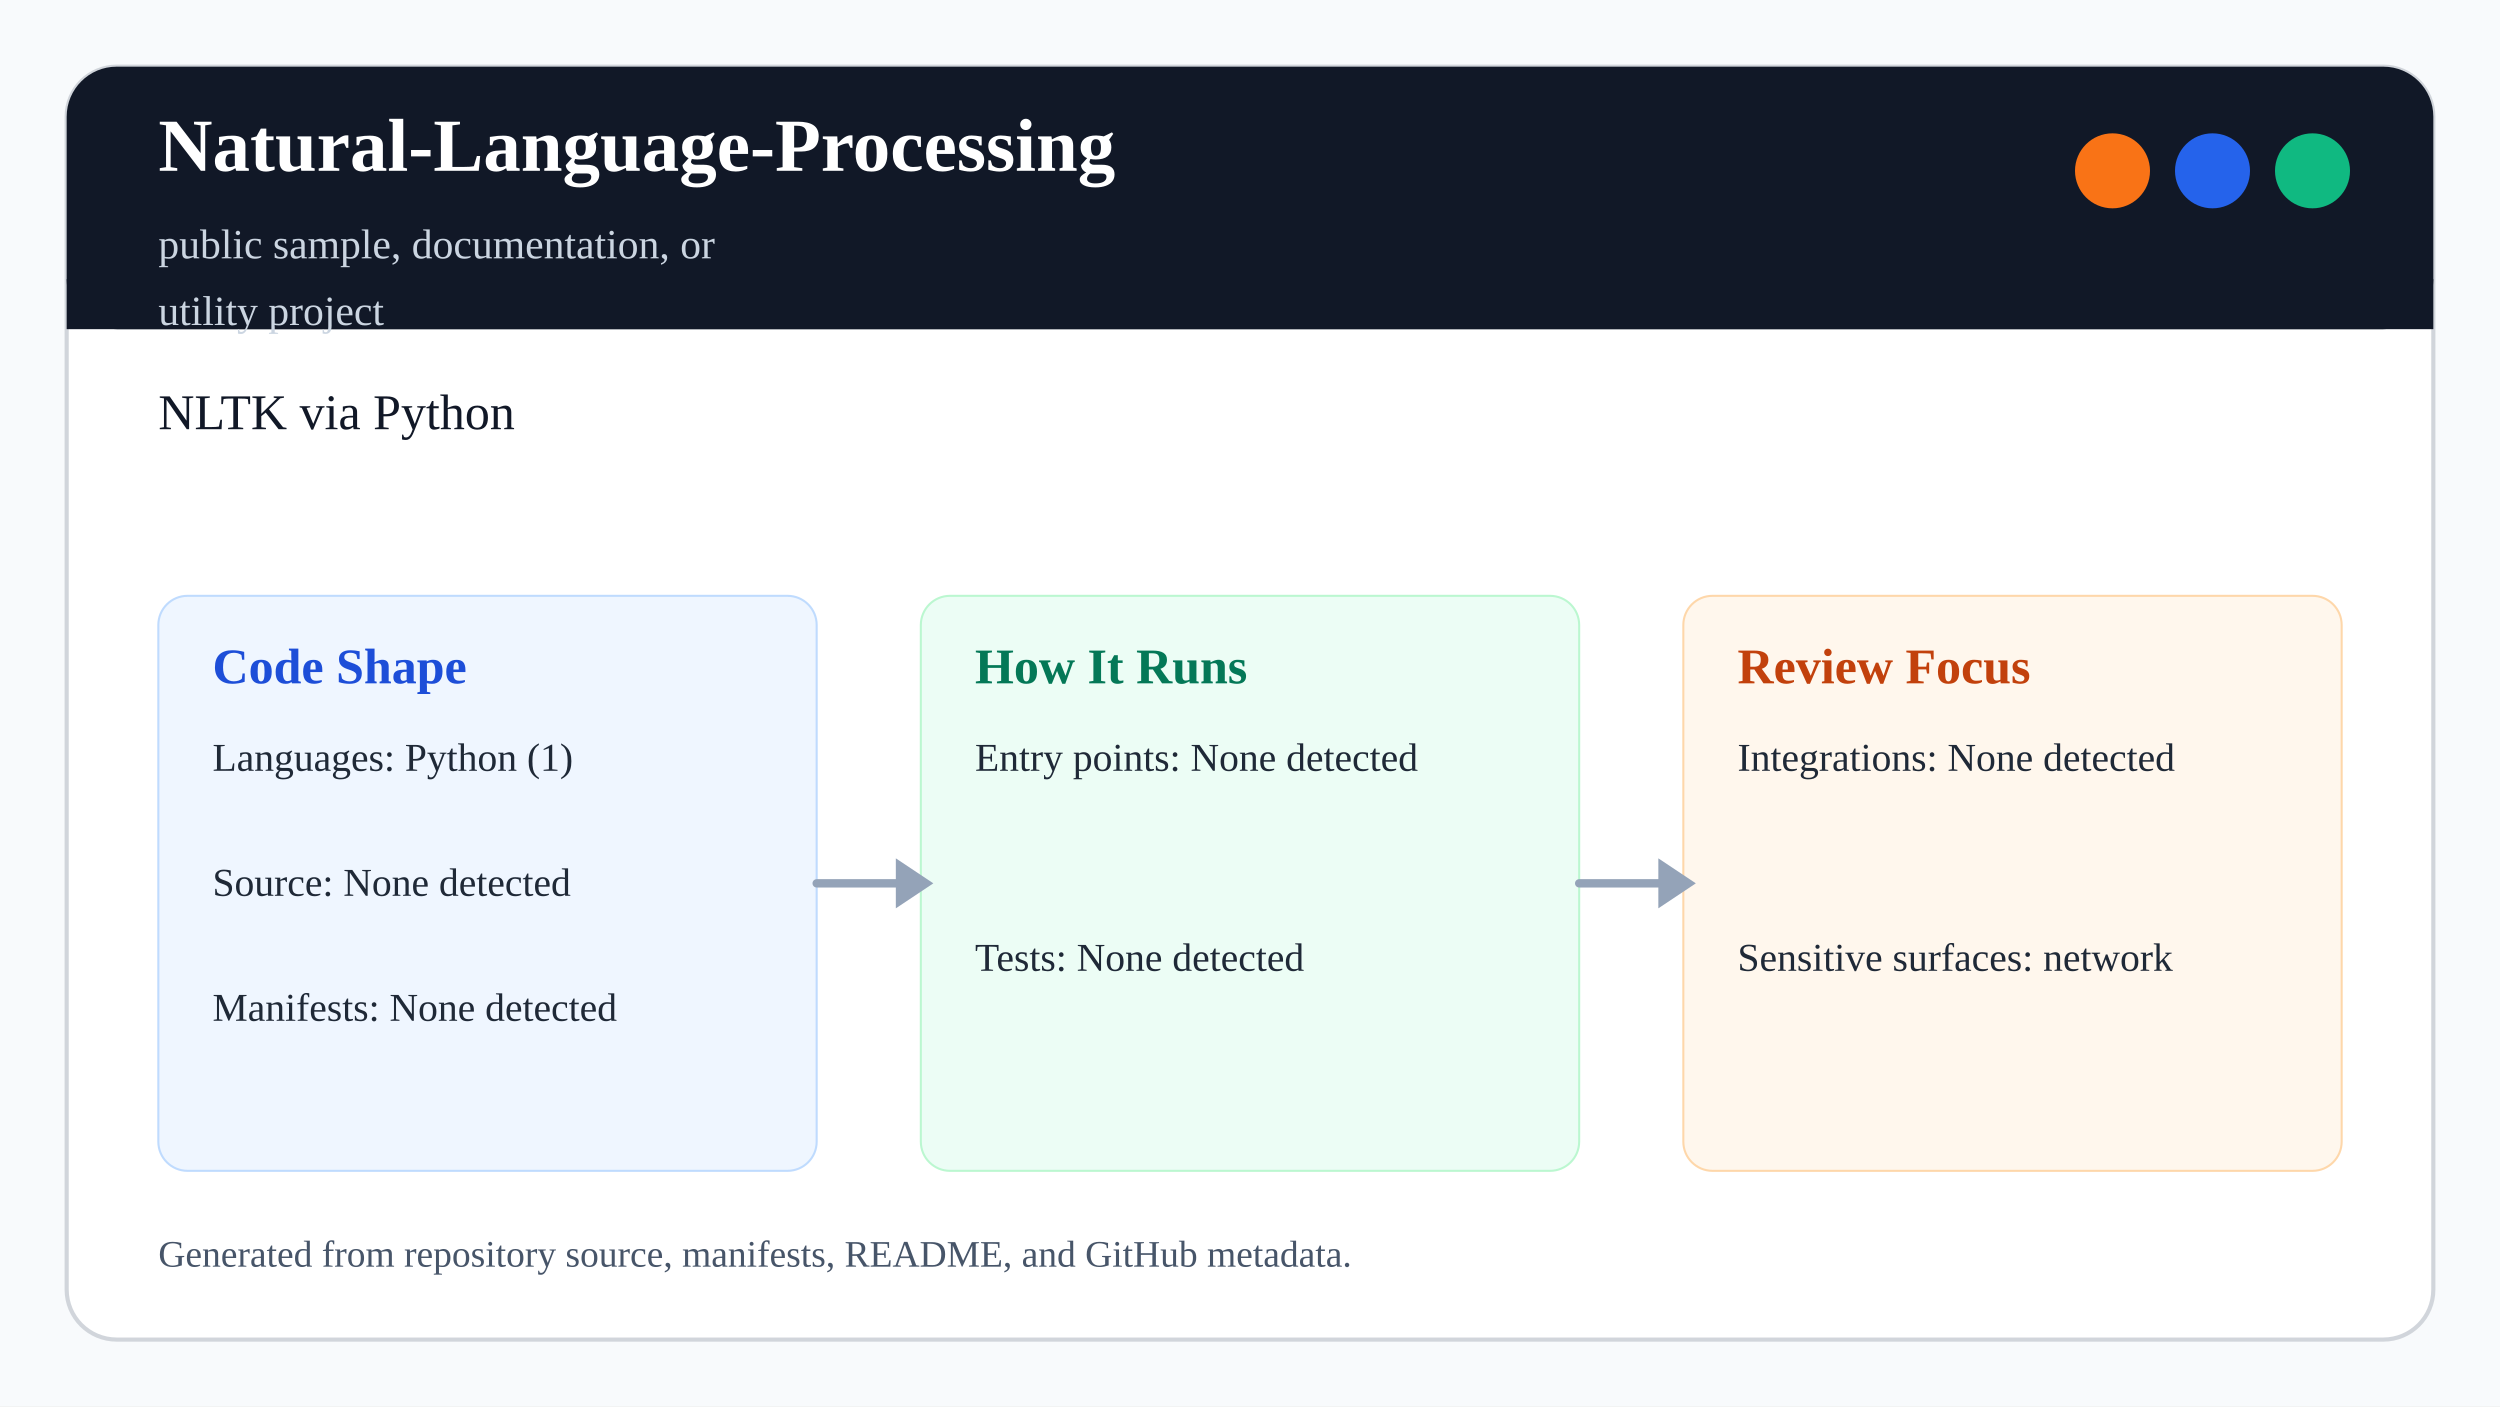
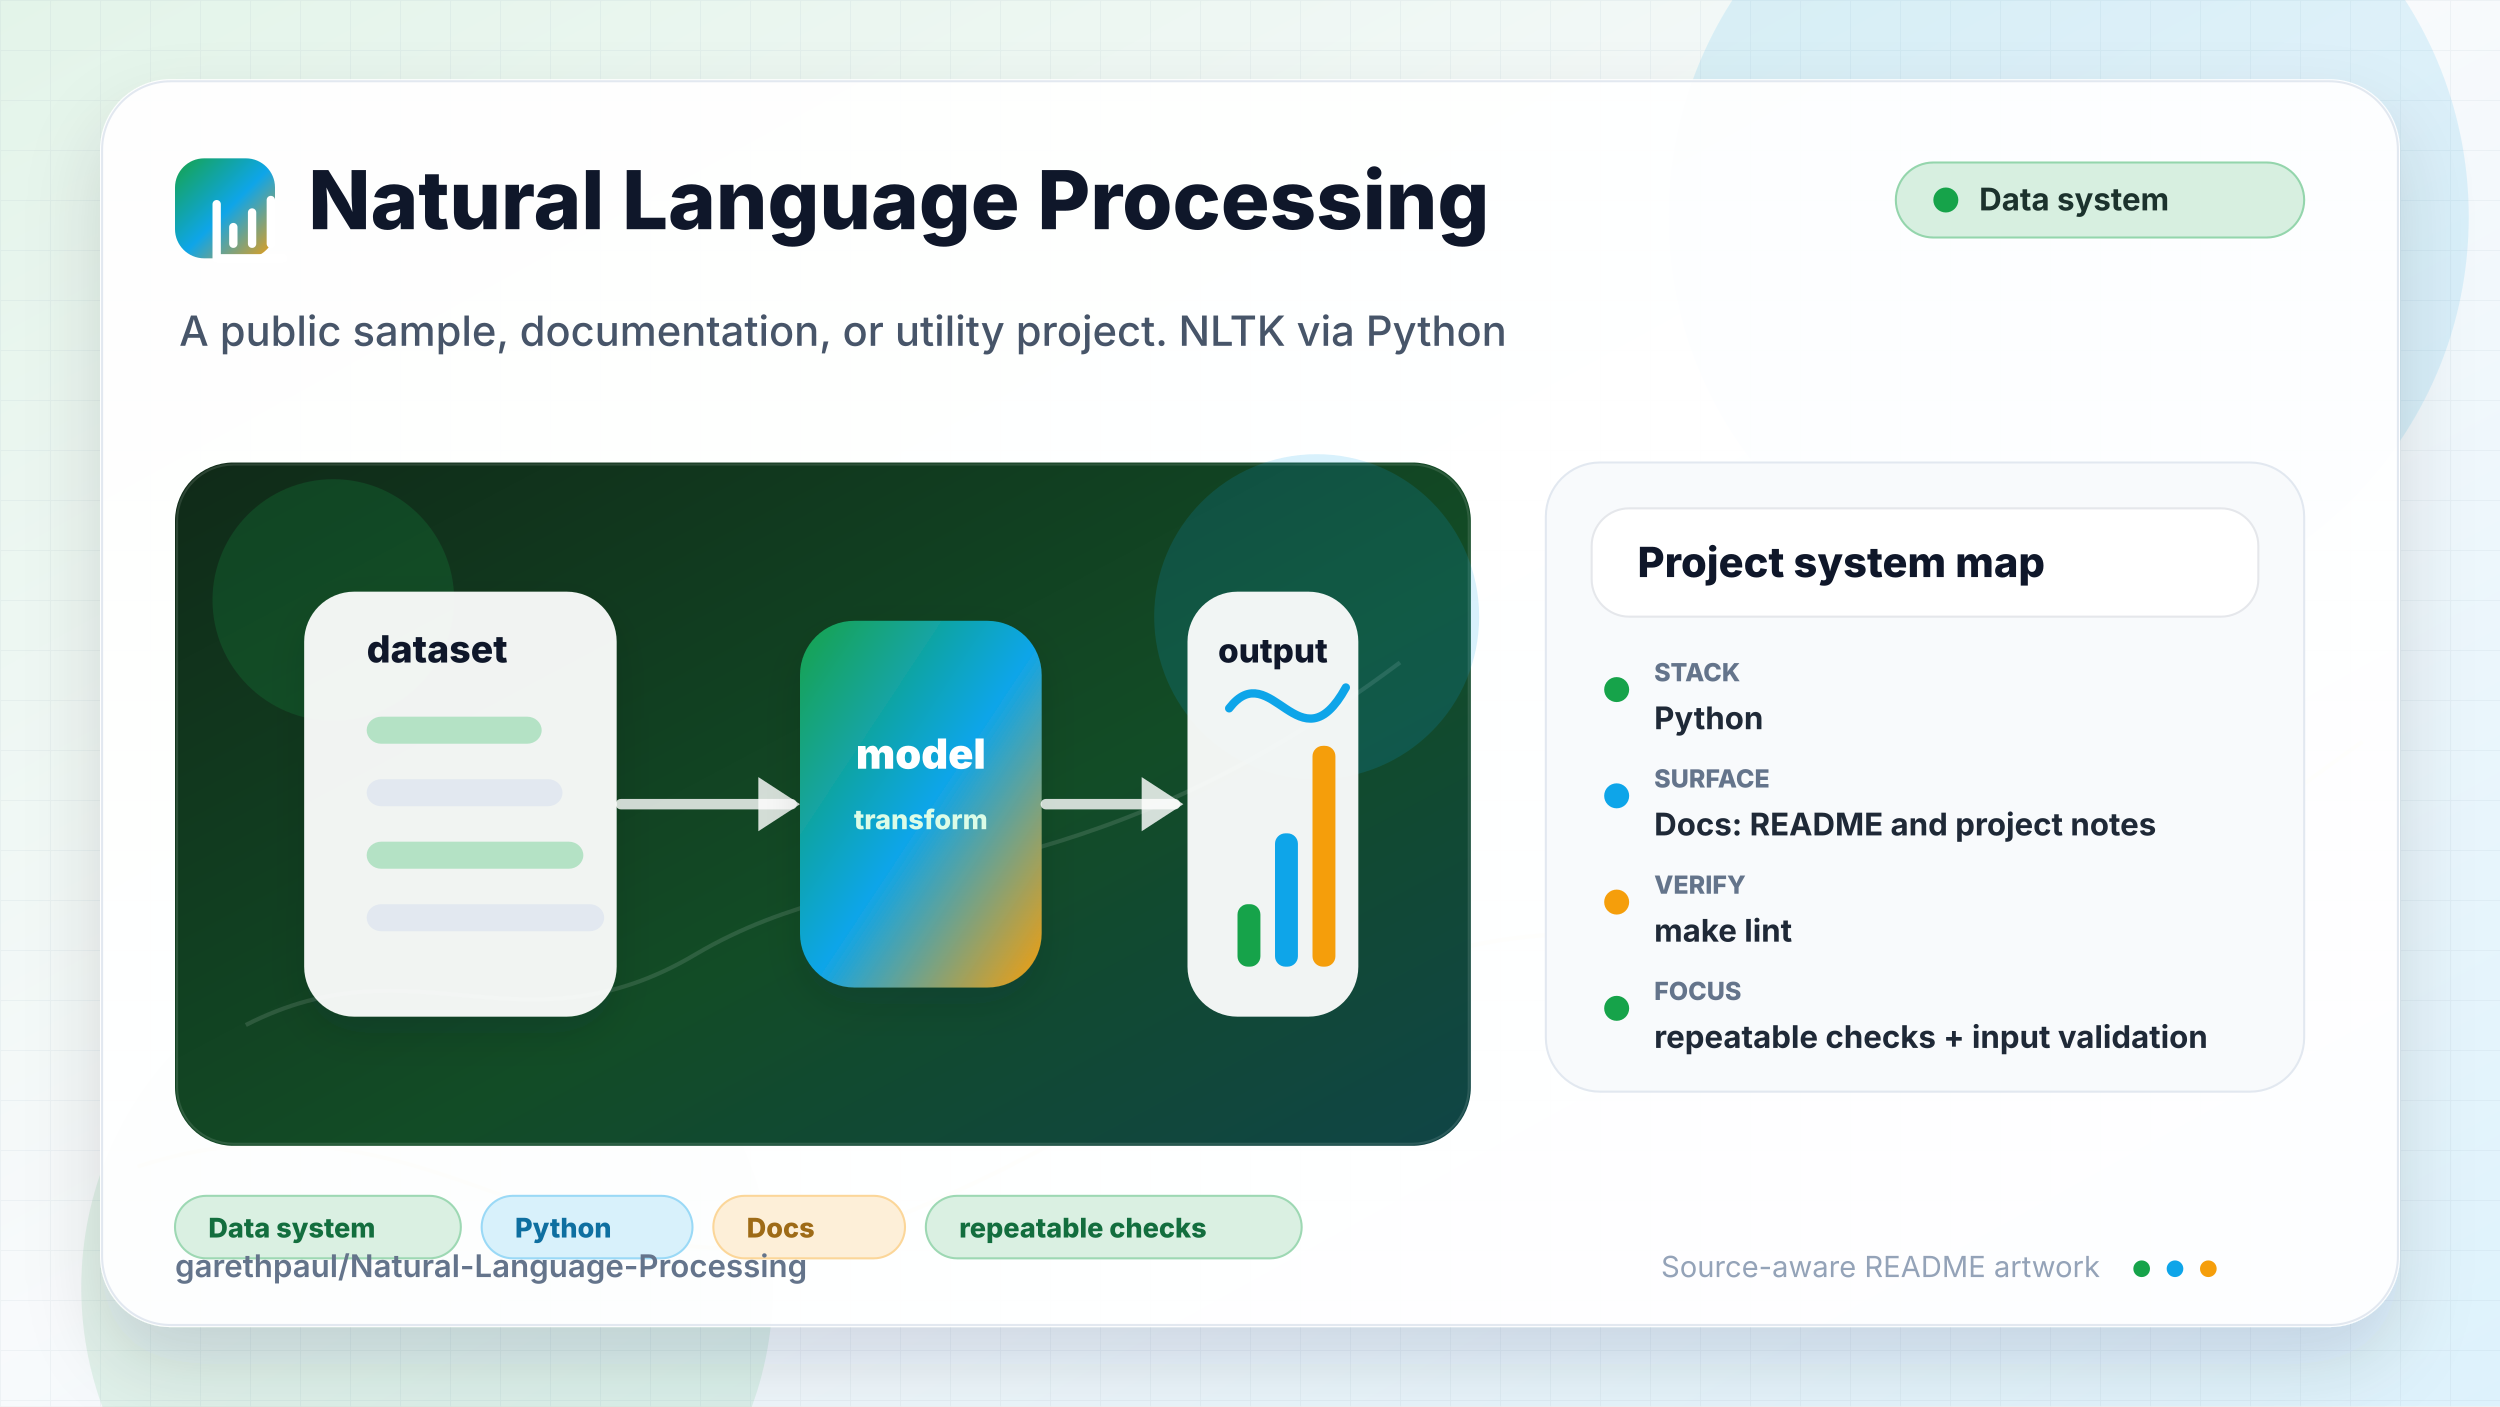
- <svg xmlns="http://www.w3.org/2000/svg" width="1200" height="675" viewBox="0 0 1200 675" role="img" aria-labelledby="title desc">
-   <rect width="1200" height="675" fill="#f8fafc" />
-   <rect x="32" y="32" width="1136" height="611" rx="24" fill="#ffffff" stroke="#d1d5db" stroke-width="2" />
-   <rect x="32" y="32" width="1136" height="126" rx="24" fill="#111827" />
-   <path d="M32 134h1136v24H32z" fill="#111827" />
-   <circle cx="1062" cy="82" r="18" fill="#2563eb" />
-   <circle cx="1110" cy="82" r="18" fill="#10b981" />
-   <circle cx="1014" cy="82" r="18" fill="#f97316" />
-   <text x="76" y="82" font-size="36" fill="#ffffff" font-weight="700">Natural-Language-Processing</text>
-   <text x="76" y="124" font-size="20" fill="#cbd5e1">public sample, documentation, or</text>
-   <text x="76" y="156" font-size="20" fill="#cbd5e1">utility project</text>
-   <text x="76" y="206" font-size="24" fill="#111827">NLTK via Python</text>
-   <rect x="76" y="286" width="316" height="276" rx="14" fill="#eff6ff" stroke="#bfdbfe" />
-   <text x="102" y="328" font-size="24" font-weight="700" fill="#1d4ed8">Code Shape</text>
-   <text x="102" y="370" font-size="19" fill="#1f2937">Languages: Python (1)</text>
-   <text x="102" y="430" font-size="19" fill="#1f2937">Source: None detected</text>
-   <text x="102" y="490" font-size="19" fill="#1f2937">Manifests: None detected</text>
-   <rect x="442" y="286" width="316" height="276" rx="14" fill="#ecfdf5" stroke="#bbf7d0" />
-   <text x="468" y="328" font-size="24" font-weight="700" fill="#047857">How It Runs</text>
-   <text x="468" y="370" font-size="19" fill="#1f2937">Entry points: None detected</text>
-   <text x="468" y="466" font-size="19" fill="#1f2937">Tests: None detected</text>
-   <rect x="808" y="286" width="316" height="276" rx="14" fill="#fff7ed" stroke="#fed7aa" />
-   <text x="834" y="328" font-size="24" font-weight="700" fill="#c2410c">Review Focus</text>
-   <text x="834" y="370" font-size="19" fill="#1f2937">Integrations: None detected</text>
-   <text x="834" y="466" font-size="19" fill="#1f2937">Sensitive surfaces: network</text>
-   <path d="M392 424h50" stroke="#94a3b8" stroke-width="4" stroke-linecap="round" />
-   <path d="M430 412l18 12-18 12z" fill="#94a3b8" />
-   <path d="M758 424h50" stroke="#94a3b8" stroke-width="4" stroke-linecap="round" />
-   <path d="M796 412l18 12-18 12z" fill="#94a3b8" />
-   <text x="76" y="608" font-size="18" fill="#475569">Generated from repository source, manifests, README, and GitHub metadata.</text>
+ <svg xmlns="http://www.w3.org/2000/svg" width="1200" height="675" viewBox="0 0 1200 675" role="img" aria-labelledby="p1029it3-title p1029it3-desc">
+   <defs>
+     <linearGradient id="p1029it3-bg" x1="0" y1="0" x2="1" y2="1">
+       <stop offset="0%" stop-color="#e3f4e9" />
+       <stop offset="48%" stop-color="#f8fafc" />
+       <stop offset="100%" stop-color="#ddf2fc" />
+     </linearGradient>
+     <linearGradient id="p1029it3-stage" x1="0" y1="0" x2="1" y2="1">
+       <stop offset="0%" stop-color="#102a18" />
+       <stop offset="58%" stop-color="#124c26" />
+       <stop offset="100%" stop-color="#104546" />
+     </linearGradient>
+     <linearGradient id="p1029it3-accent" x1="0" y1="0" x2="1" y2="1">
+       <stop offset="0%" stop-color="#16a34a" />
+       <stop offset="52%" stop-color="#0ea5e9" />
+       <stop offset="100%" stop-color="#f59e0b" />
+     </linearGradient>
+     <linearGradient id="p1029it3-soft" x1="0" y1="0" x2="1" y2="1">
+       <stop offset="0%" stop-color="#c7e9d4" />
+       <stop offset="100%" stop-color="#fdeac9" />
+     </linearGradient>
+     <filter id="p1029it3-shadow" x="-20%" y="-20%" width="140%" height="150%">
+       <feDropShadow dx="0" dy="18" stdDeviation="18" flood-color="#0f172a" flood-opacity="0.14" />
+     </filter>
+     <filter id="p1029it3-miniShadow" x="-20%" y="-20%" width="140%" height="150%">
+       <feDropShadow dx="0" dy="8" stdDeviation="10" flood-color="#0f172a" flood-opacity="0.12" />
+     </filter>
+     <pattern id="p1029it3-grid" width="24" height="24" patternUnits="userSpaceOnUse">
+       <path d="M24 0H0v24" fill="none" stroke="#94a3b8" stroke-opacity="0.16" stroke-width="1" />
+     </pattern>
+     <style>
+       .label { font: 700 13px ui-sans-serif, system-ui, -apple-system, BlinkMacSystemFont, "Segoe UI", sans-serif; letter-spacing: 0; text-transform: uppercase; }
+       .body { font-family: ui-sans-serif, system-ui, -apple-system, BlinkMacSystemFont, "Segoe UI", sans-serif; letter-spacing: 0; }
+     </style>
+   </defs>
+   <rect width="1200" height="675" fill="url(#p1029it3-bg)" />
+   <rect width="1200" height="675" fill="url(#p1029it3-grid)" opacity="0.65" />
+   <circle cx="205" cy="618" r="166" fill="#16a34a" opacity="0.10" />
+   <circle cx="993" cy="104" r="192" fill="#0ea5e9" opacity="0.12" />
+   <path d="M66 560 C214 512 278 642 430 584 C576 528 676 408 838 462 C966 504 1034 426 1134 356" fill="none" stroke="#f59e0b" stroke-width="2" stroke-opacity="0.18" />
+   <rect x="48" y="38" width="1104" height="599" rx="34" fill="#ffffff" opacity="0.94" filter="url(#p1029it3-shadow)" />
+   <rect x="49" y="39" width="1102" height="597" rx="33" fill="none" stroke="#e2e8f0" stroke-width="1" />
+   <g class="body">
+     <rect x="84" y="76" width="48" height="48" rx="14" fill="url(#p1029it3-accent)" />
+     <path d="M6 34V8 M6 34h32 M14 27v-8 M23 27V12 M32 27V6" transform="translate(98 90)" stroke="#ffffff" stroke-width="4" stroke-linecap="round" stroke-linejoin="round" fill="none" />
+     <text x="148" y="110" fill="#0f172a" font-size="39" font-weight="800">Natural Language Processing</text>
+     <rect x="910" y="78" width="196" height="36" rx="18" fill="#d7efe0" stroke="#94d5ac" />
+     <circle cx="934" cy="96" r="6" fill="#16a34a" />
+     <text x="950" y="101" fill="#1c322d" font-size="15" font-weight="700">Data system</text>
+     <text x="86" y="166" fill="#475569" font-size="20" font-weight="500">A public sample, documentation, or utility project. NLTK via Python</text>
+   </g>
+   <g transform="translate(84 222)">
+     <rect x="0" y="0" width="622" height="328" rx="28" fill="url(#p1029it3-stage)" />
+     <rect x="1" y="1" width="620" height="326" rx="27" fill="none" stroke="#ffffff" stroke-opacity="0.12" />
+     <path d="M34 270 C116 228 166 286 250 236 C338 184 430 214 588 96" fill="none" stroke="#ffffff" stroke-opacity="0.12" stroke-width="2" />
+     <circle cx="76" cy="66" r="58" fill="#16a34a" opacity="0.20" />
+     <circle cx="548" cy="74" r="78" fill="#0ea5e9" opacity="0.16" />
+     <g class="body">
+       <rect x="62" y="62" width="150" height="204" rx="24" fill="#ffffff" opacity="0.94" filter="url(#p1029it3-miniShadow)" />
+       <text x="92" y="96" fill="#0f172a" font-size="18" font-weight="800">dataset</text>
+       <rect x="92" y="122" width="84" height="13" rx="7" fill="#b4e2c5" />
+       <rect x="92" y="152" width="94" height="13" rx="7" fill="#e2e8f0" />
+       <rect x="92" y="182" width="104" height="13" rx="7" fill="#b4e2c5" />
+       <rect x="92" y="212" width="114" height="13" rx="7" fill="#e2e8f0" />
+       <path d="M214 164h82" stroke="#ffffff" stroke-width="5" stroke-linecap="round" opacity="0.8" />
+       <path d="M280 151l20 13-20 13" fill="#ffffff" opacity="0.82" />
+       <rect x="300" y="76" width="116" height="176" rx="26" fill="url(#p1029it3-accent)" filter="url(#p1029it3-miniShadow)" />
+       <text x="358" y="147" fill="#ffffff" font-size="20" font-weight="900" text-anchor="middle">model</text>
+       <text x="358" y="176" fill="#dcfce7" font-size="13" font-weight="800" text-anchor="middle">transform</text>
+       <path d="M418 164h62" stroke="#ffffff" stroke-width="5" stroke-linecap="round" opacity="0.8" />
+       <path d="M464 151l20 13-20 13" fill="#ffffff" opacity="0.82" />
+       <rect x="486" y="62" width="82" height="204" rx="24" fill="#ffffff" opacity="0.94" />
+       <rect x="510" y="212" width="11" height="30" rx="5" fill="#16a34a" />
+       <rect x="528" y="178" width="11" height="64" rx="5" fill="#0ea5e9" />
+       <rect x="546" y="136" width="11" height="106" rx="5" fill="#f59e0b" />
+       <path d="M506 118 C526 92 540 148 562 108" fill="none" stroke="#0ea5e9" stroke-width="4" stroke-linecap="round" />
+       <text x="527" y="96" fill="#0f172a" font-size="16" font-weight="800" text-anchor="middle">output</text>
+     </g>
+   </g>
+   <g class="body" transform="translate(742 222)">
+     <rect x="0" y="0" width="364" height="302" rx="26" fill="#f8fafc" stroke="#e2e8f0" />
+     <rect x="22" y="22" width="320" height="52" rx="18" fill="#ffffff" stroke="#e5e7eb" />
+     <text x="44" y="55" fill="#0f172a" font-size="20" font-weight="800">Project system map</text>
+     <g transform="translate(24 94)">
+       <circle cx="10" cy="15" r="6" fill="#16a34a" />
+       <text x="28" y="11" fill="#64748b" font-size="12" font-weight="800">STACK</text>
+       <text x="28" y="34" fill="#1f2937" font-size="15" font-weight="650">Python</text>
+     </g>
+     <g transform="translate(24 145)">
+       <circle cx="10" cy="15" r="6" fill="#0ea5e9" />
+       <text x="28" y="11" fill="#64748b" font-size="12" font-weight="800">SURFACE</text>
+       <text x="28" y="34" fill="#1f2937" font-size="15" font-weight="650">Docs: README and project notes</text>
+     </g>
+     <g transform="translate(24 196)">
+       <circle cx="10" cy="15" r="6" fill="#f59e0b" />
+       <text x="28" y="11" fill="#64748b" font-size="12" font-weight="800">VERIFY</text>
+       <text x="28" y="34" fill="#1f2937" font-size="15" font-weight="650">make lint</text>
+     </g>
+     <g transform="translate(24 247)">
+       <circle cx="10" cy="15" r="6" fill="#16a34a" />
+       <text x="28" y="11" fill="#64748b" font-size="12" font-weight="800">FOCUS</text>
+       <text x="28" y="34" fill="#1f2937" font-size="15" font-weight="650">repeatable checks + input validation</text>
+     </g>
+   </g>
+   <g class="body">
+     <rect x="84" y="574" width="137.2" height="30" rx="15" fill="#daf0e2" stroke="#9dd8b3" />
+     <text x="100" y="594" fill="#136e3e" font-size="13" font-weight="800">Data system</text>
+     <rect x="231.2" y="574" width="101.2" height="30" rx="15" fill="#d8f1fb" stroke="#9ad9f6" />
+     <text x="247.2" y="594" fill="#0e6fa0" font-size="13" font-weight="800">Python</text>
+     <rect x="342.4" y="574" width="92" height="30" rx="15" fill="#fdefd8" stroke="#fbd699" />
+     <text x="358.4" y="594" fill="#9e6b17" font-size="13" font-weight="800">Docs</text>
+     <rect x="444.4" y="574" width="180.4" height="30" rx="15" fill="#daf0e2" stroke="#9dd8b3" />
+     <text x="460.4" y="594" fill="#136e3e" font-size="13" font-weight="800">repeatable checks</text>
+   </g>
+   <g class="body">
+     <text x="84" y="613" fill="#64748b" font-size="15" font-weight="600">garethpaul/Natural-Language-Processing</text>
+     <text x="1008" y="613" fill="#94a3b8" font-size="14" text-anchor="end">Source-aware README artwork</text>
+     <circle cx="1028" cy="609" r="4" fill="#16a34a" />
+     <circle cx="1044" cy="609" r="4" fill="#0ea5e9" />
+     <circle cx="1060" cy="609" r="4" fill="#f59e0b" />
+   </g>
</svg>
